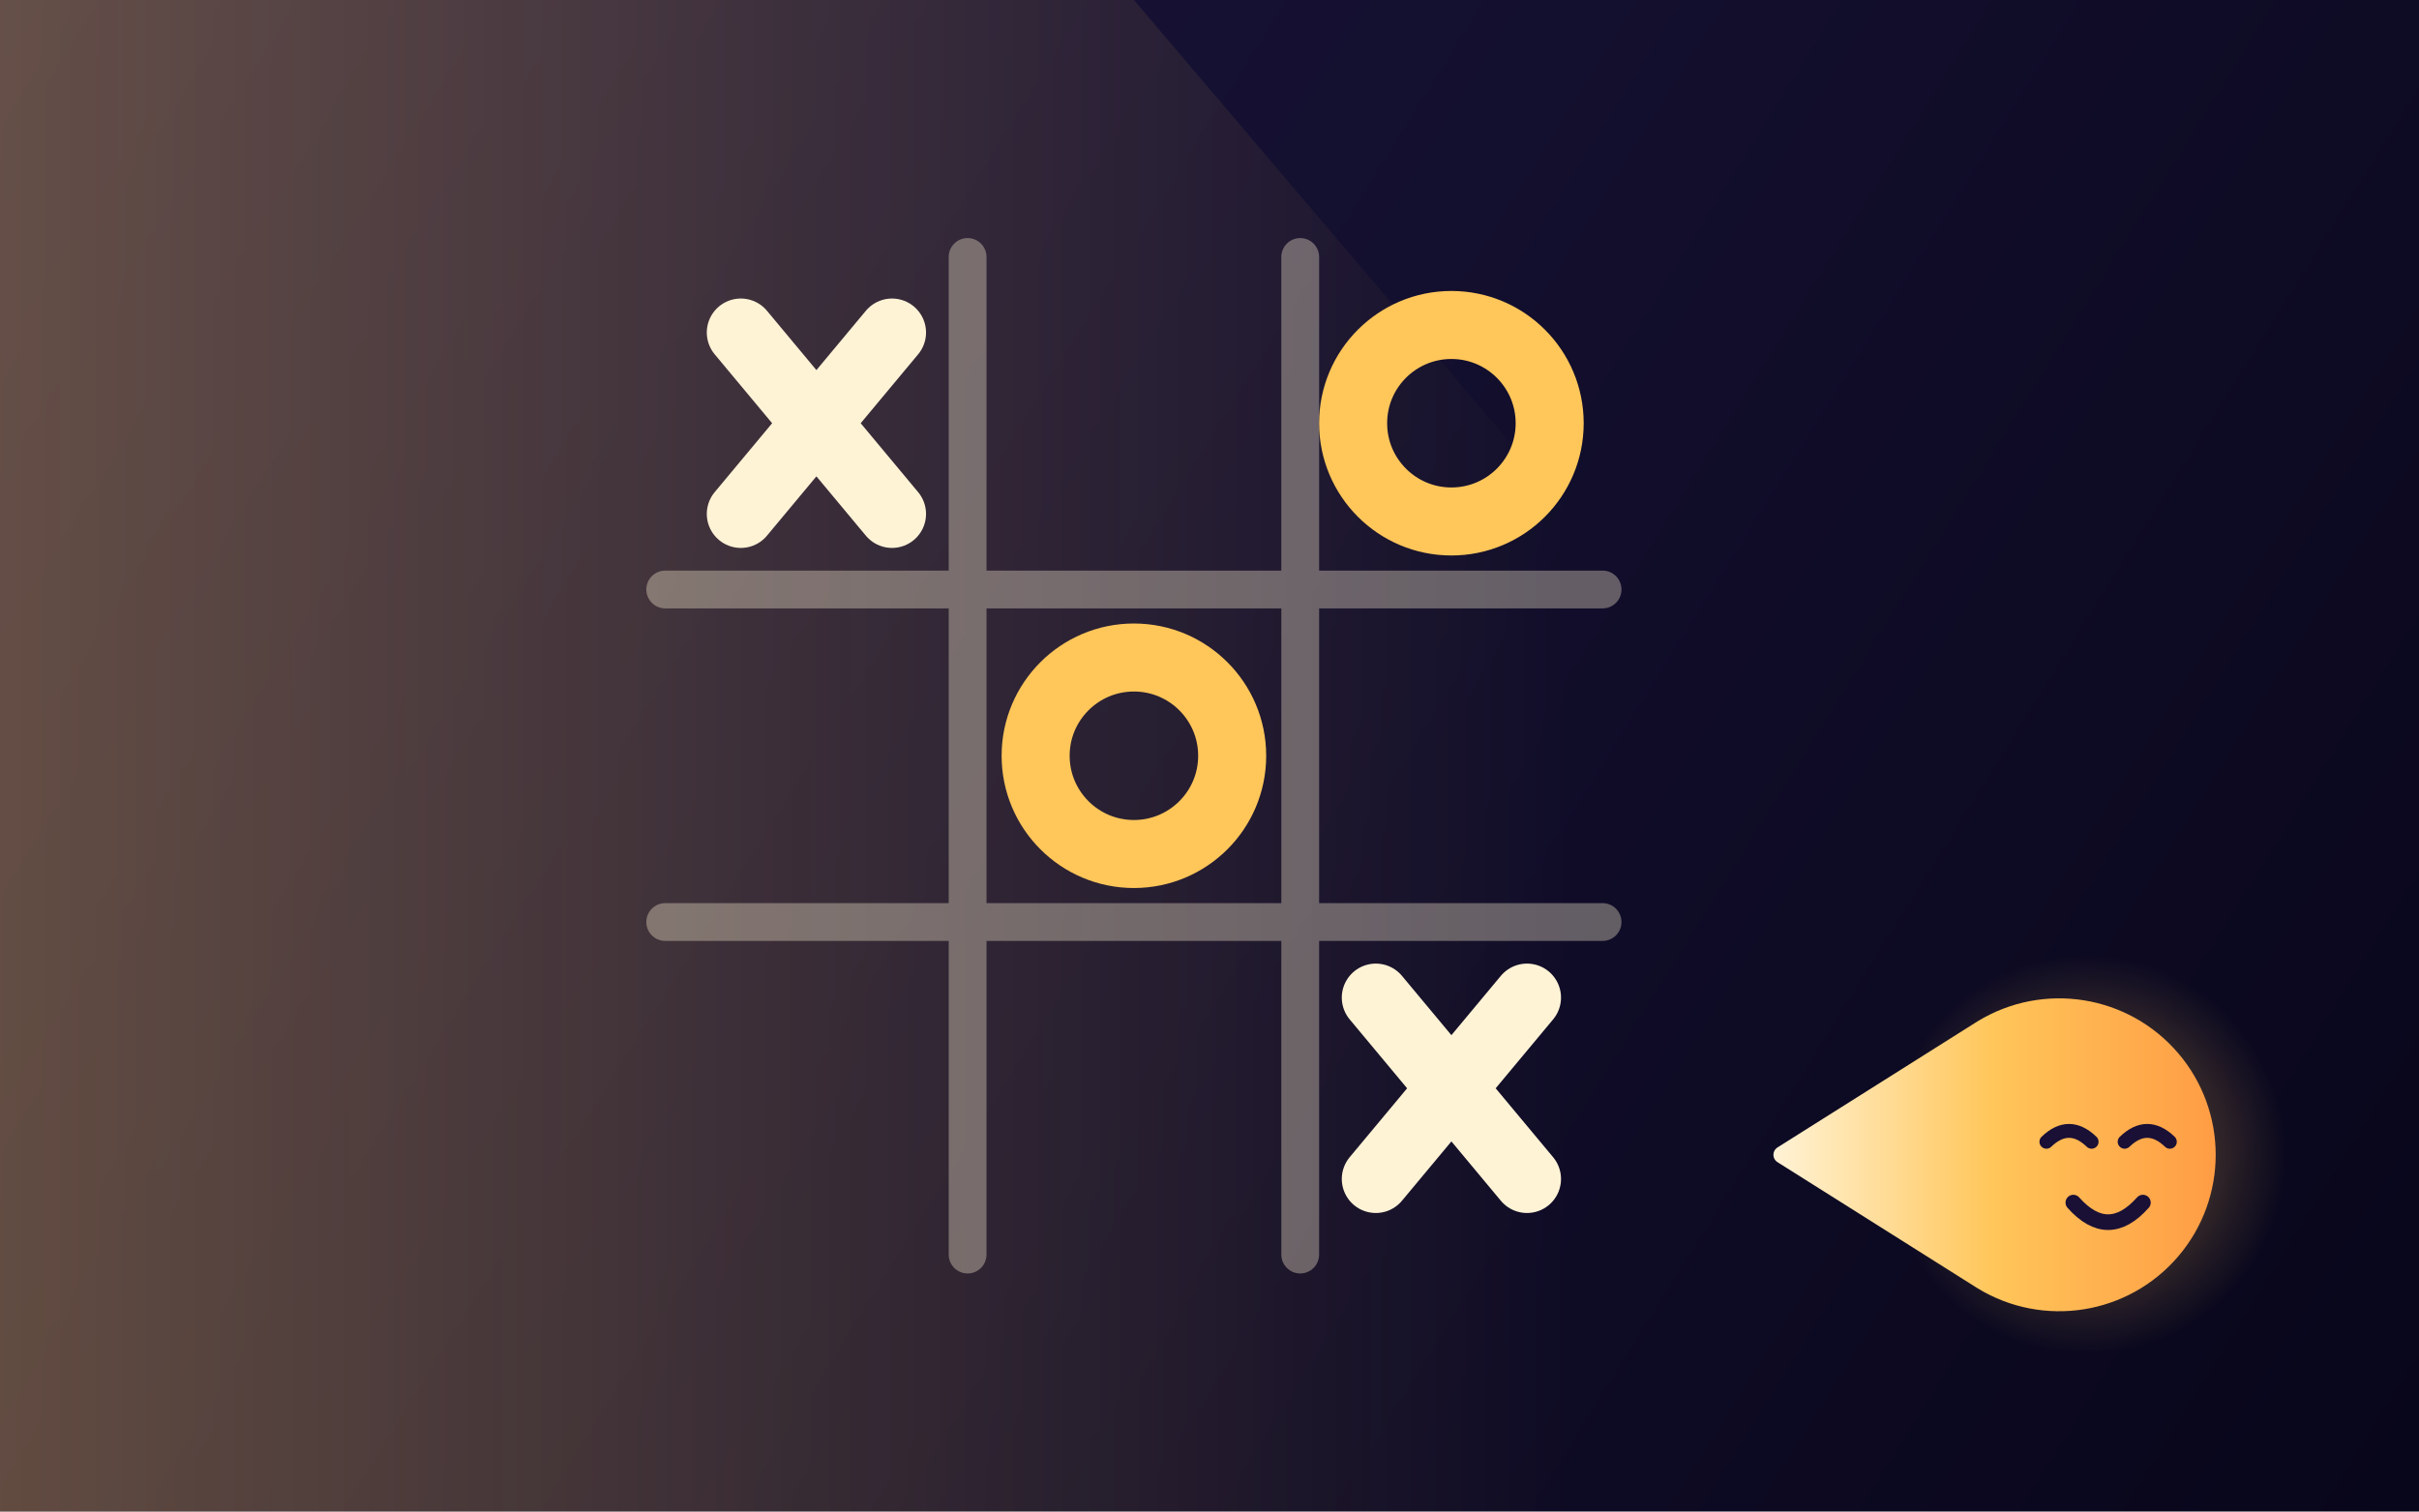
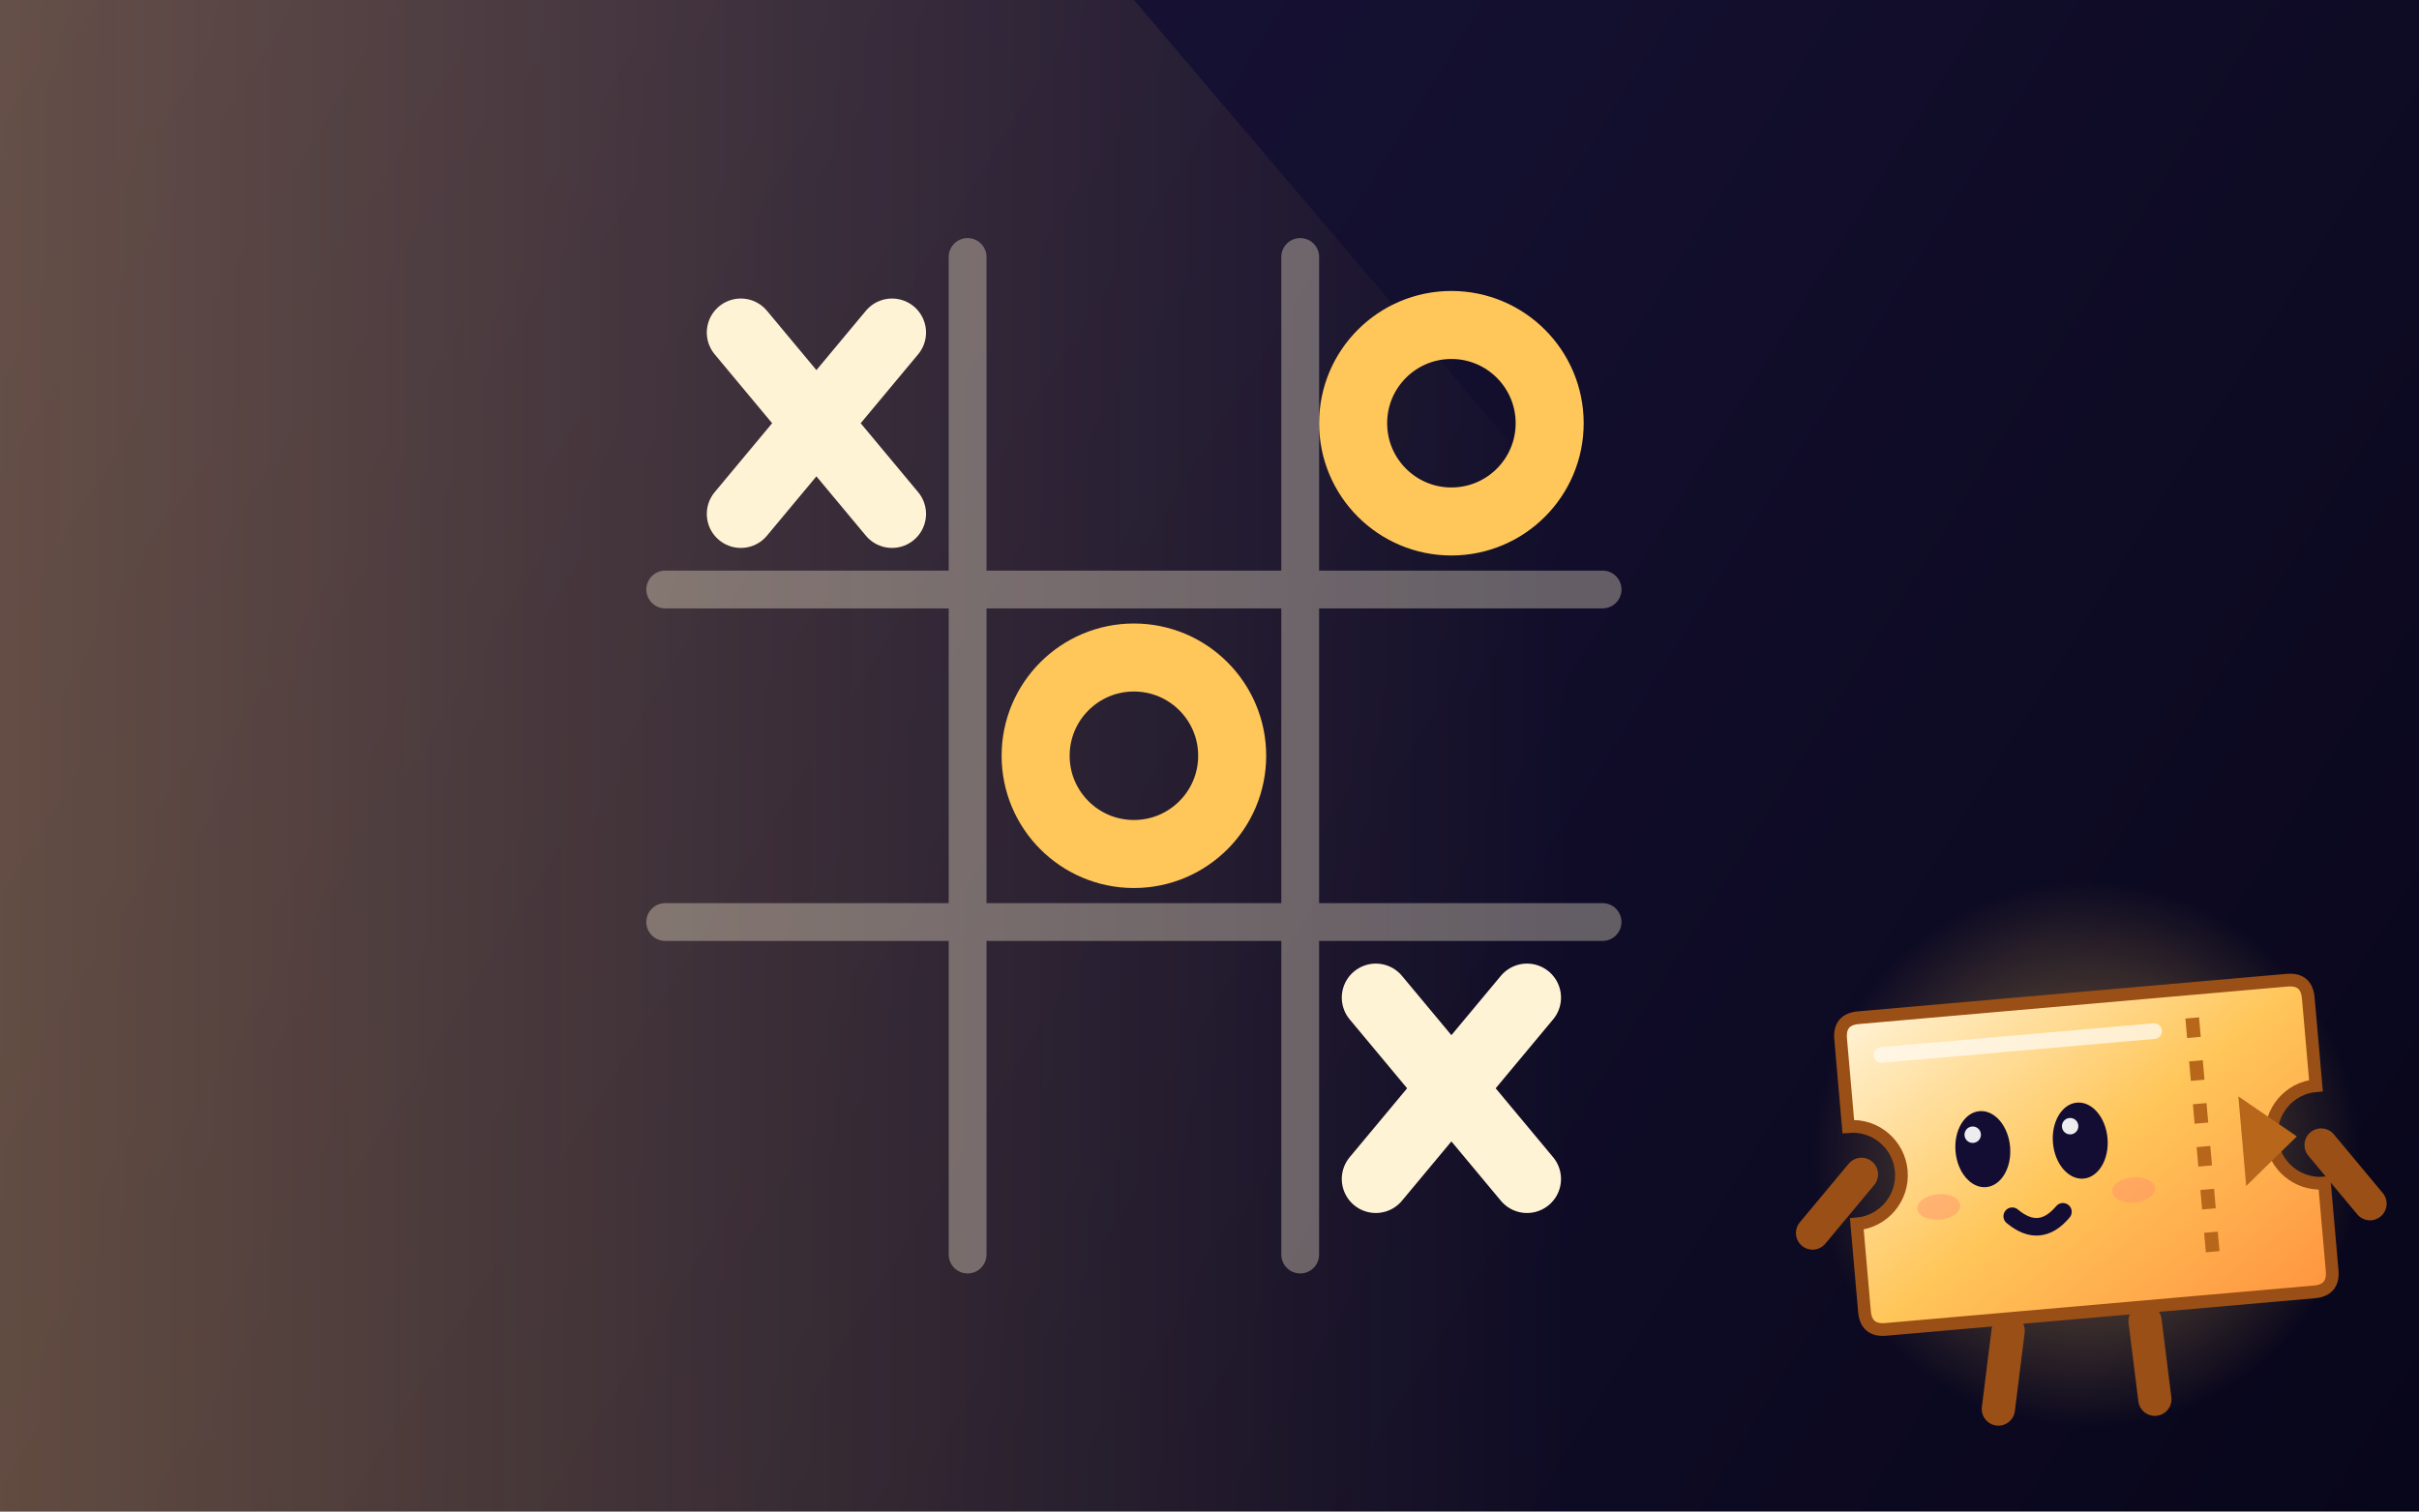
<svg xmlns="http://www.w3.org/2000/svg" viewBox="0 0 320 200" width="320" height="200">
  <defs>
    <linearGradient id="cxb" gradientUnits="userSpaceOnUse" x1="0" y1="0" x2="320" y2="200">
      <stop offset="0" stop-color="#1d1740" stop-opacity="1" />
      <stop offset="1" stop-color="#08061a" stop-opacity="1" />
    </linearGradient>
    <linearGradient id="cxl" gradientUnits="userSpaceOnUse" x1="0" y1="0" x2="320" y2="0">
      <stop offset="0" stop-color="#ffc65a" stop-opacity="0.32" />
      <stop offset="0.65" stop-color="#ffc65a" stop-opacity="0" />
    </linearGradient>
  </defs>
  <rect width="320" height="200" fill="url(#cxb)" />
  <path d="M0 0 L150 0 L320 200 L0 200 Z" fill="url(#cxl)" />
  <g stroke="#fff3d6" stroke-opacity=".35" stroke-width="5" stroke-linecap="round">
    <path d="M128 34 V166 M172 34 V166 M88 78 H212 M88 122 H212" />
  </g>
  <g stroke="#fff3d6" stroke-width="9" stroke-linecap="round">
    <path d="M98 44 L118 68 M118 44 L98 68 M182 132 L202 156 M202 132 L182 156" />
  </g>
  <g fill="none" stroke="#ffc65a" stroke-width="9">
    <circle cx="150" cy="100" r="13" />
    <circle cx="192" cy="56" r="13" />
  </g>
-   <g transform="translate(230 116) scale(1.15)">
+   <svg x="234.6" y="111.4" width="82.8" height="82.8" viewBox="0 0 64 64">
    <defs>
-       <linearGradient id="pxf" gradientUnits="userSpaceOnUse" x1="4" y1="0" x2="60" y2="0">
-         <stop offset="0" stop-color="#fff3d6" stop-opacity="1" />
-         <stop offset="0.45" stop-color="#ffc65a" stop-opacity="1" />
-         <stop offset="1" stop-color="#ff9440" stop-opacity="1" />
+       <linearGradient id="cx-sd-gold" x1="0" y1="0" x2="1" y2="1">
+         <stop offset="0" stop-color="#fff3d6" />
+         <stop offset=".5" stop-color="#ffc65a" />
+         <stop offset="1" stop-color="#ff9440" />
      </linearGradient>
-       <radialGradient id="pxg" gradientUnits="userSpaceOnUse" cx="40" cy="32" r="23">
-         <stop offset="0" stop-color="#ffc65a" stop-opacity="0.45" />
+       <radialGradient id="cx-sd-glow">
+         <stop offset="0" stop-color="#ffc65a" stop-opacity=".5" />
        <stop offset="1" stop-color="#ffc65a" stop-opacity="0" />
      </radialGradient>
    </defs>
-     <circle cx="40" cy="32" r="23" fill="url(#pxg)" />
-     <path d="M5 32 L28 17.5 A17 17 0 1 1 28 46.5 Z" fill="url(#pxf)" stroke="url(#pxf)" stroke-width="2" stroke-linejoin="round" />
-     <path d="M35.4 30.5 Q38 28 40.6 30.5" fill="none" stroke="#1a1036" stroke-width="1.6" stroke-linecap="round" />
-     <path d="M44.4 30.5 Q47 28 49.6 30.5" fill="none" stroke="#1a1036" stroke-width="1.6" stroke-linecap="round" />
-     <path d="M38.5 37.5 Q42.5 42 46.5 37.5" fill="none" stroke="#1a1036" stroke-width="1.8" stroke-linecap="round" />
-   </g>
+     <circle cx="32" cy="32" r="28" fill="url(#cx-sd-glow)" />
+     <g transform="rotate(-5 32 32)">
+       <path d="M10 16 H54 Q56 16 56 18 V27 A5 5 0 0 0 56 37 V46 Q56 48 54 48 H10 Q8 48 8 46 V37 A5 5 0 0 0 8 27 V18 Q8 16 10 16Z" fill="url(#cx-sd-gold)" stroke="#9a4f16" stroke-width="1.3" />
+       <path d="M44 19 V45" stroke="#b8661a" stroke-width="1.4" stroke-dasharray="2 2.4" />
+       <path d="M48 27.4 L53.6 32 L48 36.6Z" fill="#b8661a" />
+       <path d="M12 20 H40" stroke="#fffaf0" stroke-width="1.6" opacity=".75" stroke-linecap="round" />
+       <ellipse cx="21.5" cy="30.5" rx="2.8" ry="3.9" fill="#140d33" />
+       <circle cx="20.60" cy="28.94" r="0.84" fill="#fff" opacity=".92" />
+       <ellipse cx="31.5" cy="30.5" rx="2.8" ry="3.9" fill="#140d33" />
+       <circle cx="30.60" cy="28.94" r="0.84" fill="#fff" opacity=".92" />
+       <path d="M23.9 37.6 Q26.5 40.2 29.1 37.6" stroke="#140d33" stroke-width="1.8" fill="none" stroke-linecap="round" />
+       <ellipse cx="16.5" cy="36" rx="2.2" ry="1.3" fill="#ff8f6a" opacity=".45" />
+       <ellipse cx="36.5" cy="36" rx="2.2" ry="1.3" fill="#ff8f6a" opacity=".45" />
+     </g>
+     <path d="M9 34 L4 40" stroke="#9a4f16" stroke-width="3.4" fill="none" stroke-linecap="round" stroke-linejoin="round" />
+     <path d="M56 31 L61 37" stroke="#9a4f16" stroke-width="3.4" fill="none" stroke-linecap="round" stroke-linejoin="round" />
+     <path d="M24 50 L23 58" stroke="#9a4f16" stroke-width="3.4" fill="none" stroke-linecap="round" stroke-linejoin="round" />
+     <path d="M38 49 L39 57" stroke="#9a4f16" stroke-width="3.4" fill="none" stroke-linecap="round" stroke-linejoin="round" />
+   </svg>
</svg>
